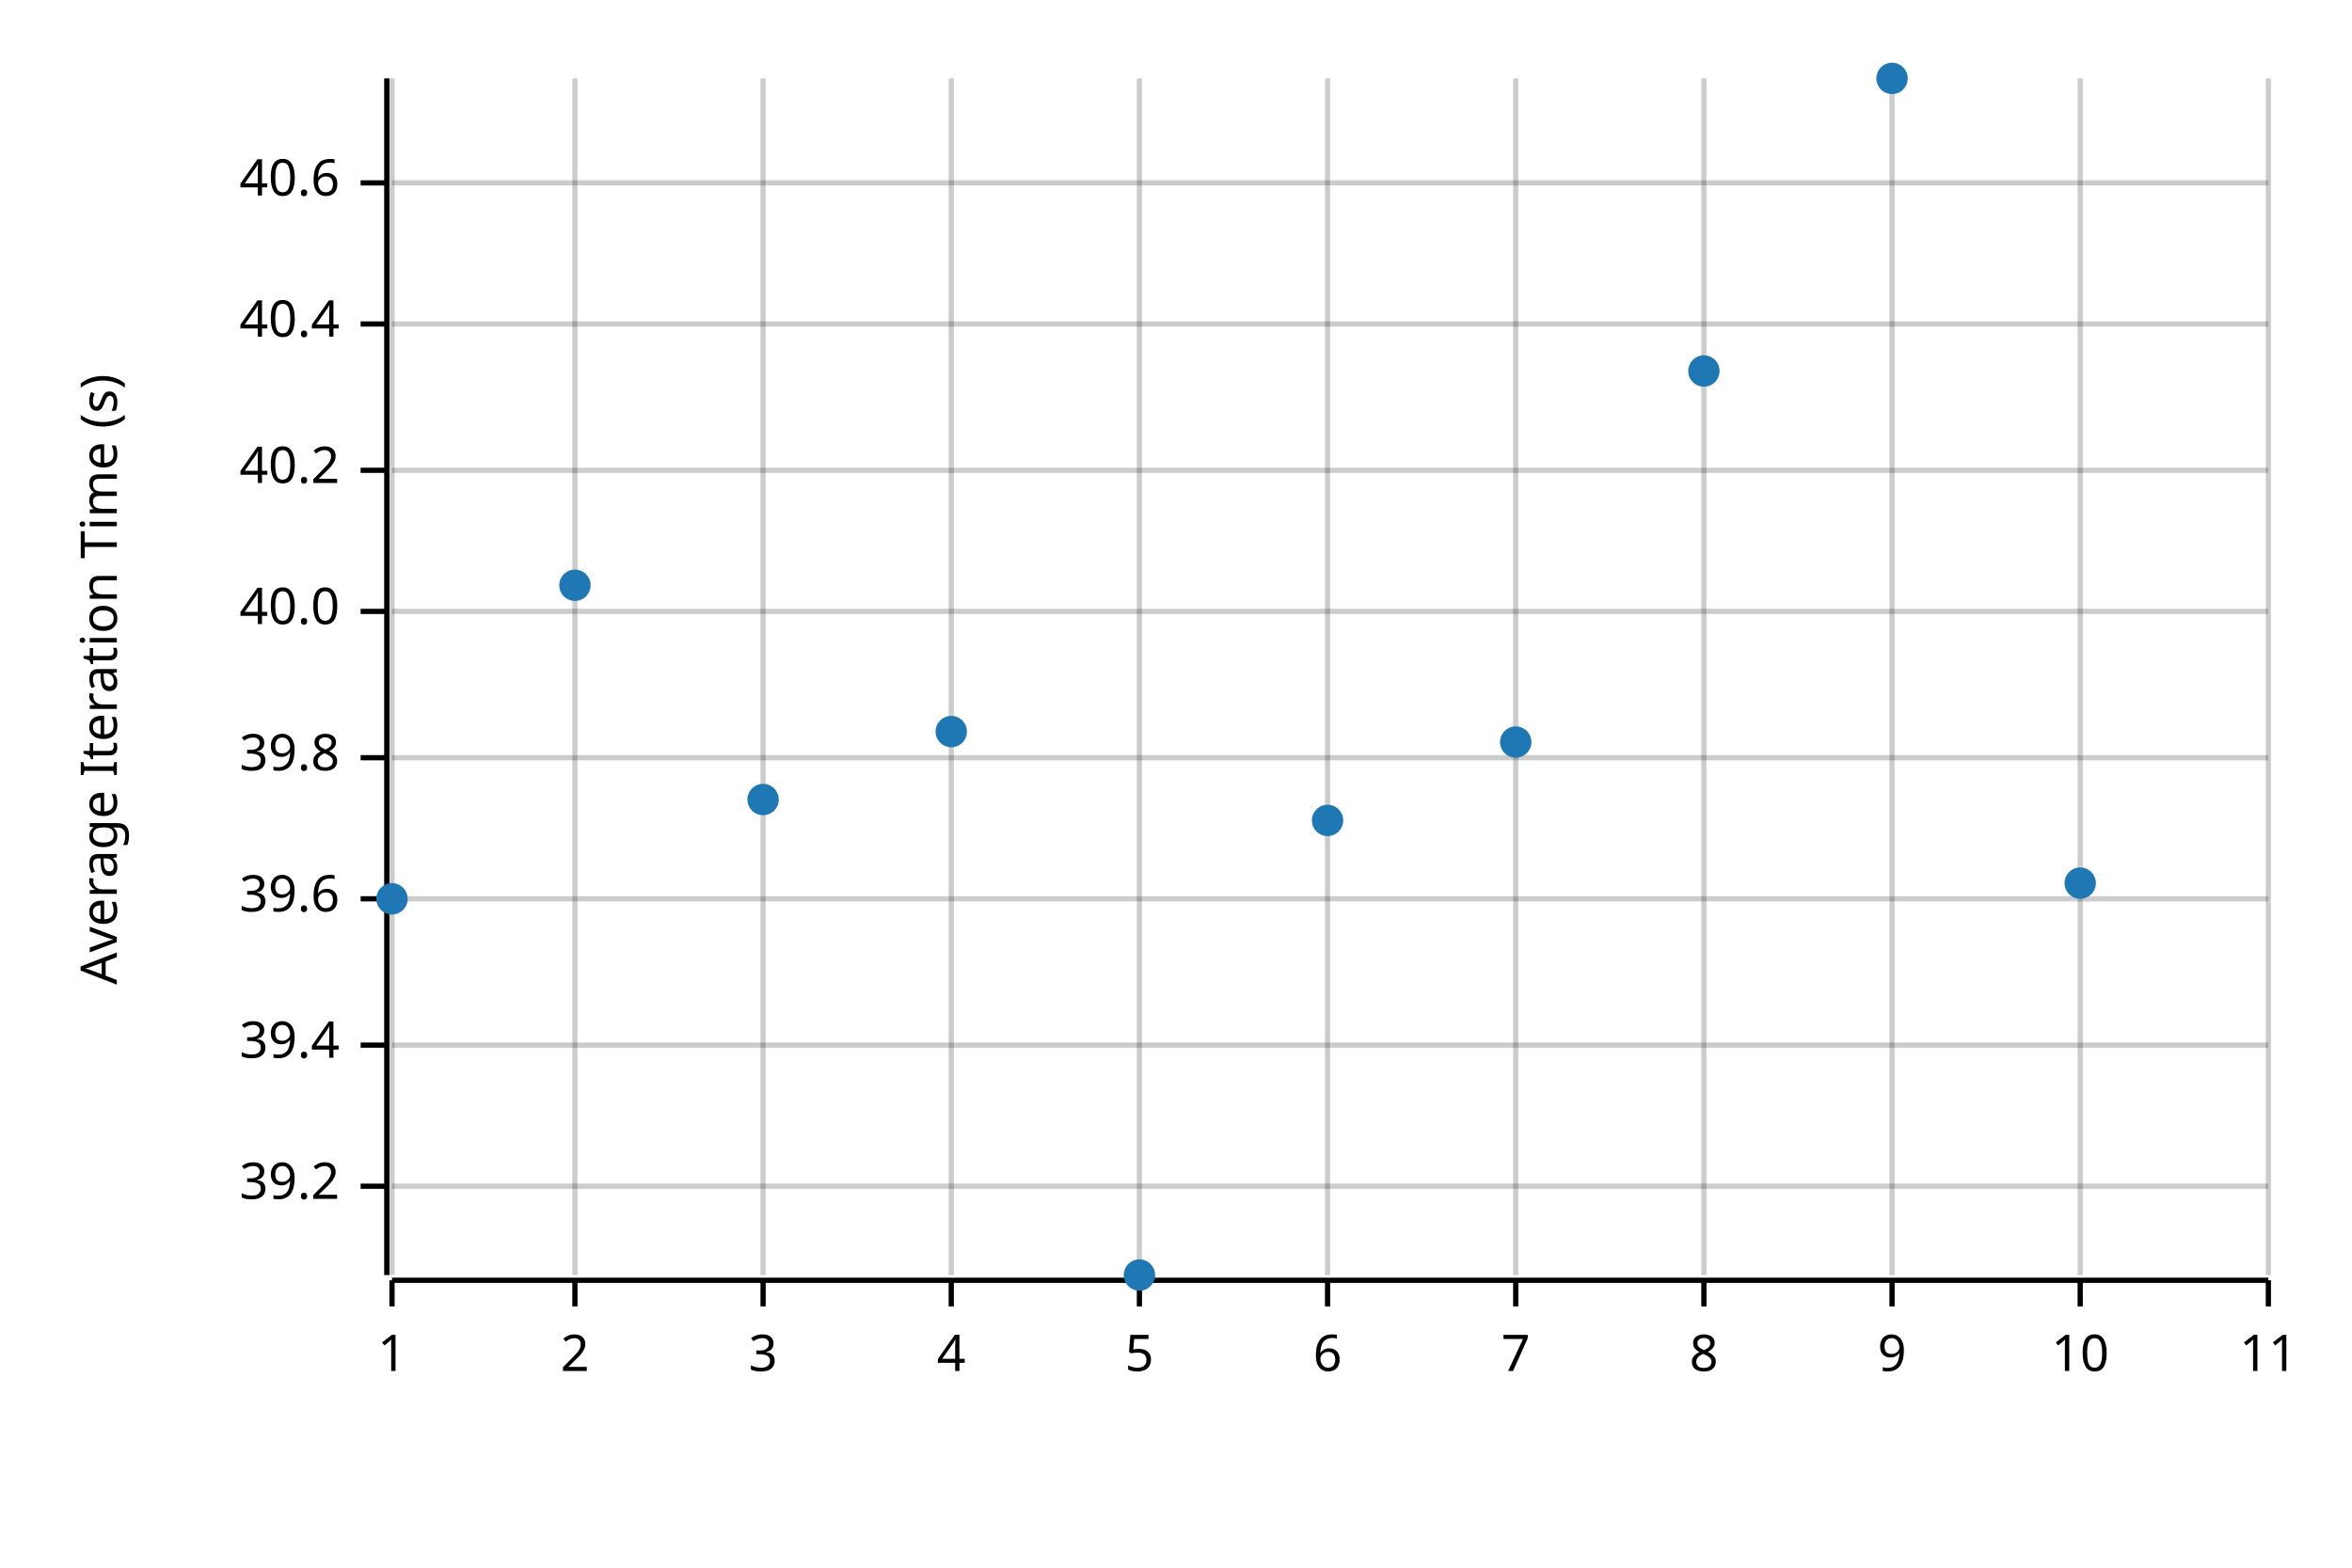
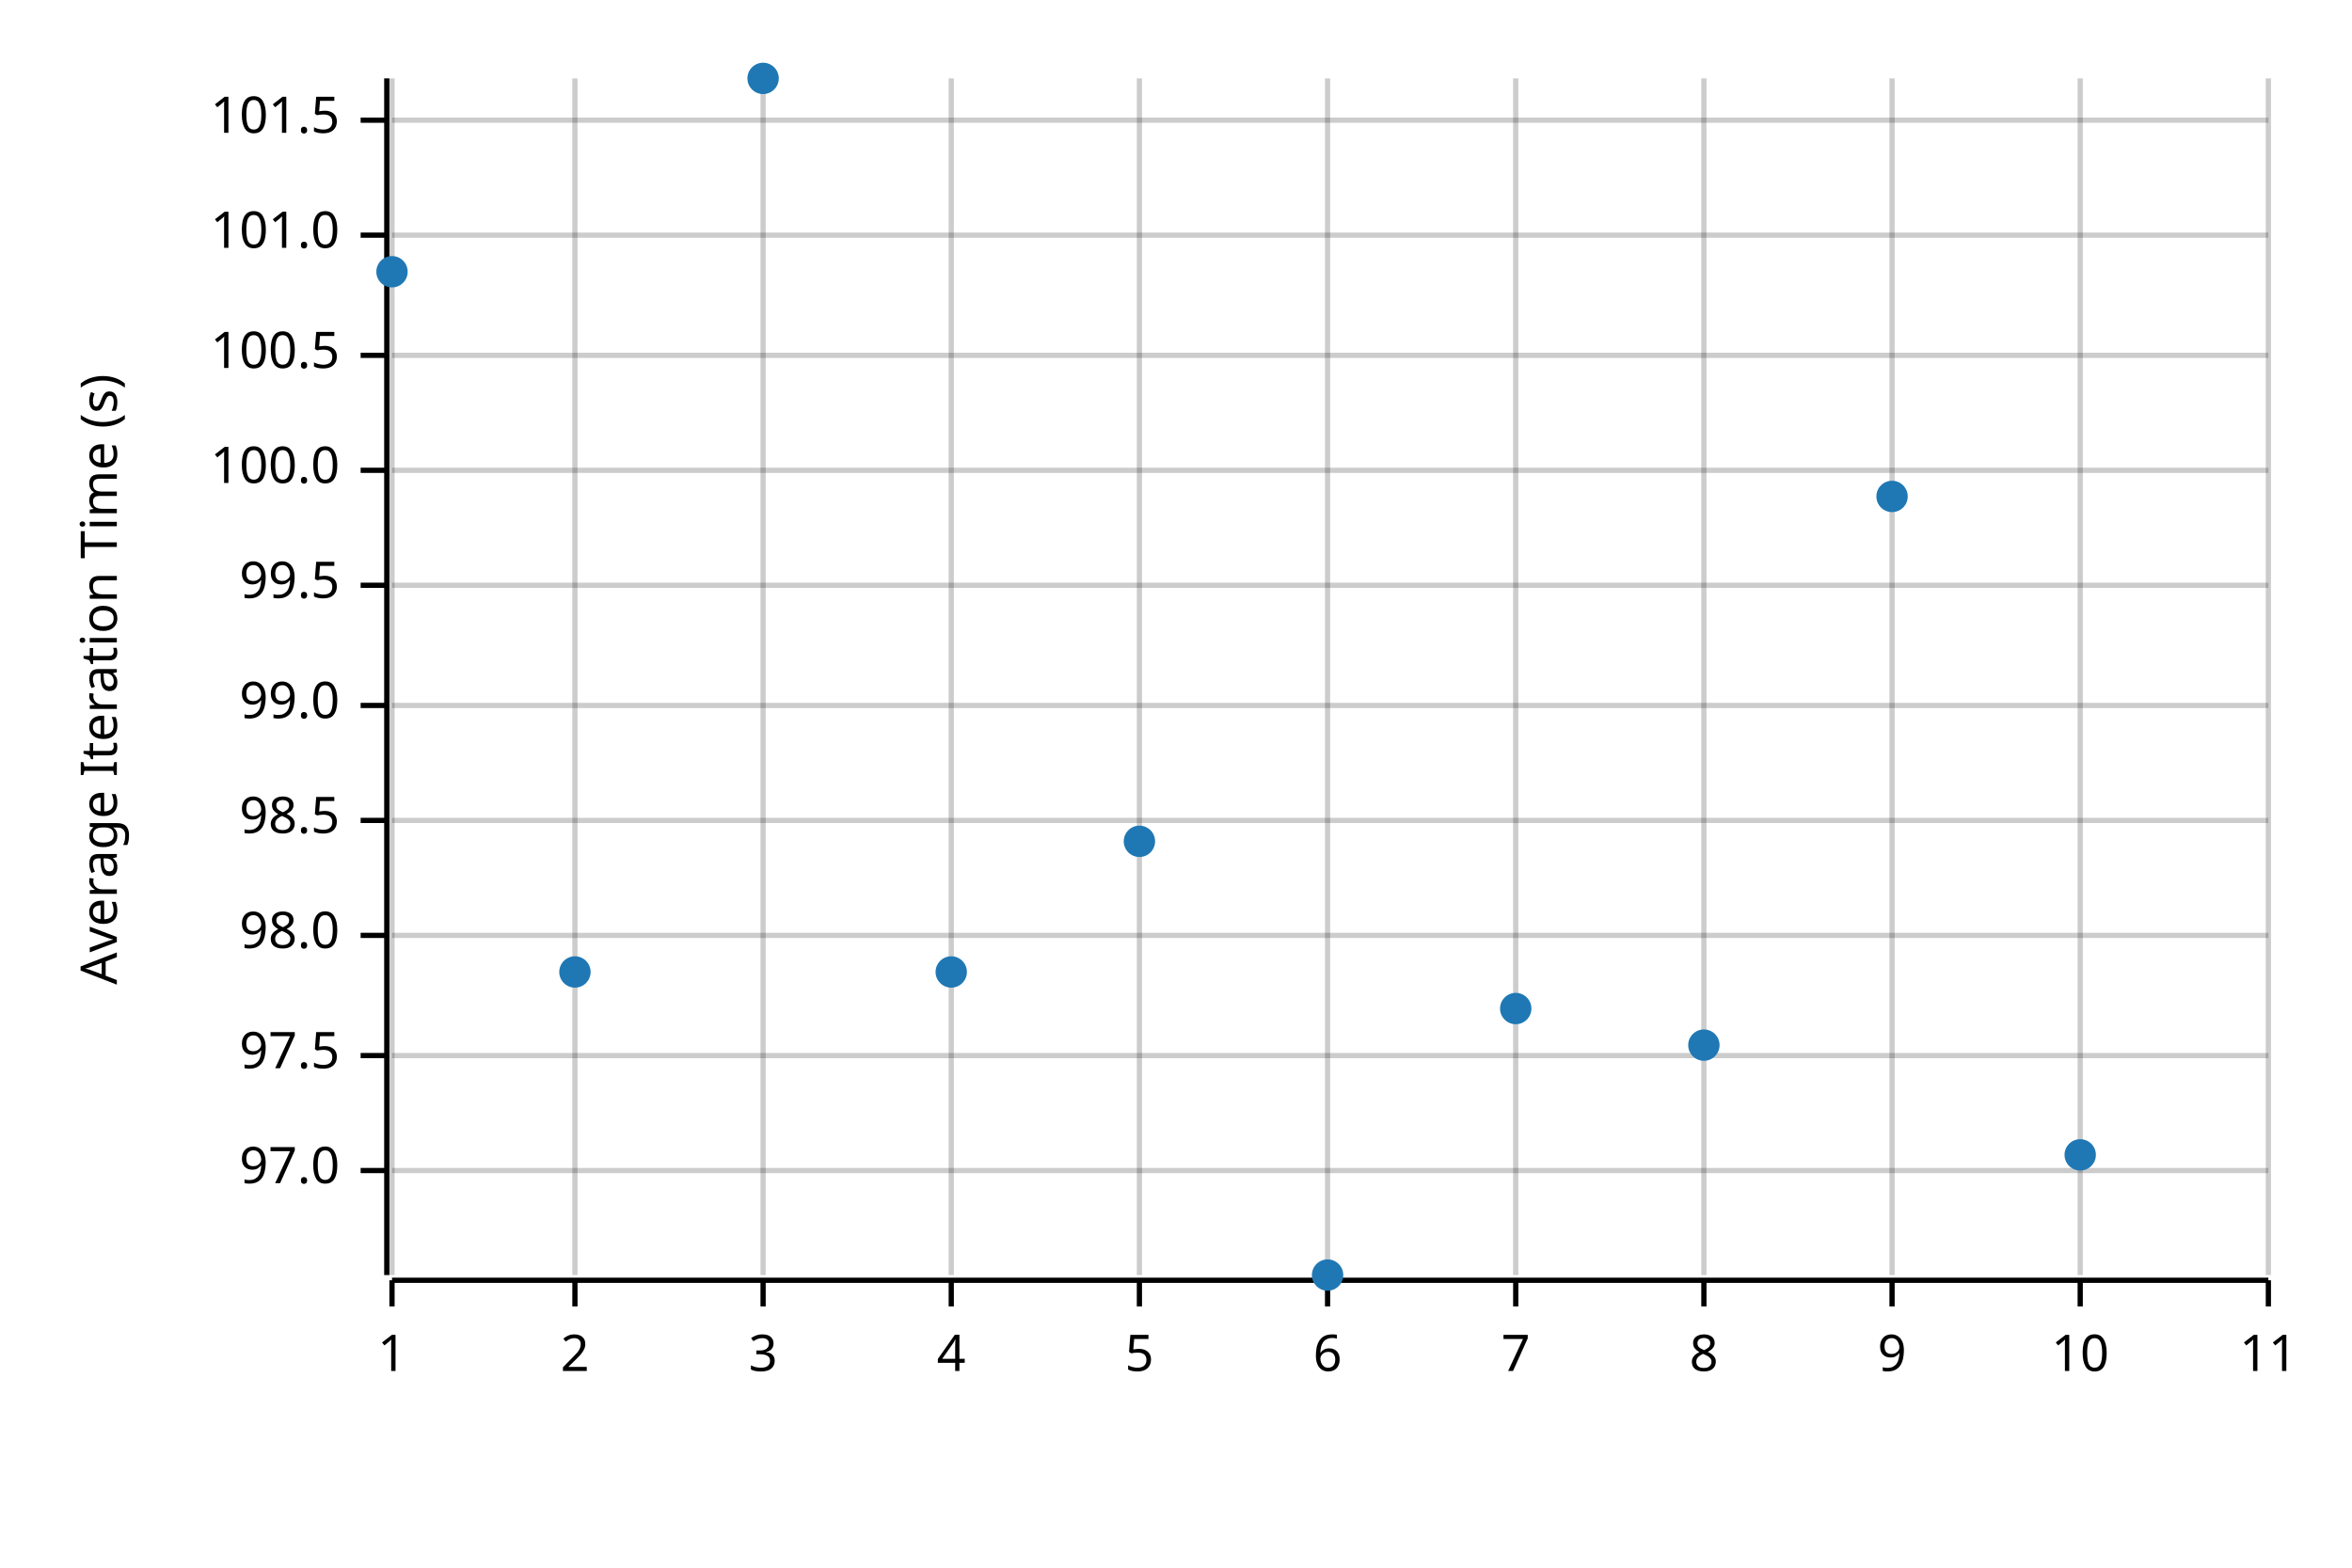
<svg xmlns="http://www.w3.org/2000/svg" width="450" height="300" viewBox="0 0 450 300">
  <text x="15" y="130" dy="0.76em" text-anchor="middle" font-family="sans-serif" font-size="9.677" opacity="1" fill="#000000" transform="rotate(270, 15, 130)">
Average Iteration Time (s)
</text>
  <line opacity="0.2" stroke="#000000" stroke-width="1" x1="75" y1="244" x2="75" y2="15" />
  <line opacity="0.2" stroke="#000000" stroke-width="1" x1="110" y1="244" x2="110" y2="15" />
  <line opacity="0.2" stroke="#000000" stroke-width="1" x1="146" y1="244" x2="146" y2="15" />
  <line opacity="0.2" stroke="#000000" stroke-width="1" x1="182" y1="244" x2="182" y2="15" />
  <line opacity="0.2" stroke="#000000" stroke-width="1" x1="218" y1="244" x2="218" y2="15" />
  <line opacity="0.2" stroke="#000000" stroke-width="1" x1="254" y1="244" x2="254" y2="15" />
  <line opacity="0.2" stroke="#000000" stroke-width="1" x1="290" y1="244" x2="290" y2="15" />
  <line opacity="0.2" stroke="#000000" stroke-width="1" x1="326" y1="244" x2="326" y2="15" />
  <line opacity="0.2" stroke="#000000" stroke-width="1" x1="362" y1="244" x2="362" y2="15" />
  <line opacity="0.2" stroke="#000000" stroke-width="1" x1="398" y1="244" x2="398" y2="15" />
  <line opacity="0.2" stroke="#000000" stroke-width="1" x1="434" y1="244" x2="434" y2="15" />
-   <line opacity="0.2" stroke="#000000" stroke-width="1" x1="75" y1="227" x2="434" y2="227" />
-   <line opacity="0.2" stroke="#000000" stroke-width="1" x1="75" y1="200" x2="434" y2="200" />
-   <line opacity="0.2" stroke="#000000" stroke-width="1" x1="75" y1="172" x2="434" y2="172" />
-   <line opacity="0.2" stroke="#000000" stroke-width="1" x1="75" y1="145" x2="434" y2="145" />
-   <line opacity="0.2" stroke="#000000" stroke-width="1" x1="75" y1="117" x2="434" y2="117" />
+   <line opacity="0.2" stroke="#000000" stroke-width="1" x1="75" y1="224" x2="434" y2="224" />
+   <line opacity="0.2" stroke="#000000" stroke-width="1" x1="75" y1="202" x2="434" y2="202" />
+   <line opacity="0.2" stroke="#000000" stroke-width="1" x1="75" y1="179" x2="434" y2="179" />
+   <line opacity="0.2" stroke="#000000" stroke-width="1" x1="75" y1="157" x2="434" y2="157" />
+   <line opacity="0.2" stroke="#000000" stroke-width="1" x1="75" y1="135" x2="434" y2="135" />
+   <line opacity="0.2" stroke="#000000" stroke-width="1" x1="75" y1="112" x2="434" y2="112" />
  <line opacity="0.2" stroke="#000000" stroke-width="1" x1="75" y1="90" x2="434" y2="90" />
-   <line opacity="0.2" stroke="#000000" stroke-width="1" x1="75" y1="62" x2="434" y2="62" />
-   <line opacity="0.2" stroke="#000000" stroke-width="1" x1="75" y1="35" x2="434" y2="35" />
+   <line opacity="0.2" stroke="#000000" stroke-width="1" x1="75" y1="68" x2="434" y2="68" />
+   <line opacity="0.2" stroke="#000000" stroke-width="1" x1="75" y1="45" x2="434" y2="45" />
+   <line opacity="0.2" stroke="#000000" stroke-width="1" x1="75" y1="23" x2="434" y2="23" />
  <polyline fill="none" opacity="1" stroke="#000000" stroke-width="1" points="74,15 74,244 " />
-   <text x="65" y="227" dy="0.5ex" text-anchor="end" font-family="sans-serif" font-size="9.677" opacity="1" fill="#000000">
- 39.2
+   <text x="65" y="224" dy="0.5ex" text-anchor="end" font-family="sans-serif" font-size="9.677" opacity="1" fill="#000000">
+ 97.0
</text>
-   <polyline fill="none" opacity="1" stroke="#000000" stroke-width="1" points="69,227 74,227 " />
-   <text x="65" y="200" dy="0.5ex" text-anchor="end" font-family="sans-serif" font-size="9.677" opacity="1" fill="#000000">
- 39.4
+   <polyline fill="none" opacity="1" stroke="#000000" stroke-width="1" points="69,224 74,224 " />
+   <text x="65" y="202" dy="0.5ex" text-anchor="end" font-family="sans-serif" font-size="9.677" opacity="1" fill="#000000">
+ 97.5
</text>
-   <polyline fill="none" opacity="1" stroke="#000000" stroke-width="1" points="69,200 74,200 " />
-   <text x="65" y="172" dy="0.5ex" text-anchor="end" font-family="sans-serif" font-size="9.677" opacity="1" fill="#000000">
- 39.6
+   <polyline fill="none" opacity="1" stroke="#000000" stroke-width="1" points="69,202 74,202 " />
+   <text x="65" y="179" dy="0.5ex" text-anchor="end" font-family="sans-serif" font-size="9.677" opacity="1" fill="#000000">
+ 98.0
</text>
-   <polyline fill="none" opacity="1" stroke="#000000" stroke-width="1" points="69,172 74,172 " />
-   <text x="65" y="145" dy="0.5ex" text-anchor="end" font-family="sans-serif" font-size="9.677" opacity="1" fill="#000000">
- 39.8
+   <polyline fill="none" opacity="1" stroke="#000000" stroke-width="1" points="69,179 74,179 " />
+   <text x="65" y="157" dy="0.5ex" text-anchor="end" font-family="sans-serif" font-size="9.677" opacity="1" fill="#000000">
+ 98.5
</text>
-   <polyline fill="none" opacity="1" stroke="#000000" stroke-width="1" points="69,145 74,145 " />
-   <text x="65" y="117" dy="0.5ex" text-anchor="end" font-family="sans-serif" font-size="9.677" opacity="1" fill="#000000">
- 40.0
+   <polyline fill="none" opacity="1" stroke="#000000" stroke-width="1" points="69,157 74,157 " />
+   <text x="65" y="135" dy="0.5ex" text-anchor="end" font-family="sans-serif" font-size="9.677" opacity="1" fill="#000000">
+ 99.0
</text>
-   <polyline fill="none" opacity="1" stroke="#000000" stroke-width="1" points="69,117 74,117 " />
+   <polyline fill="none" opacity="1" stroke="#000000" stroke-width="1" points="69,135 74,135 " />
+   <text x="65" y="112" dy="0.5ex" text-anchor="end" font-family="sans-serif" font-size="9.677" opacity="1" fill="#000000">
+ 99.5
+ </text>
+   <polyline fill="none" opacity="1" stroke="#000000" stroke-width="1" points="69,112 74,112 " />
  <text x="65" y="90" dy="0.5ex" text-anchor="end" font-family="sans-serif" font-size="9.677" opacity="1" fill="#000000">
- 40.2
+ 100.0
</text>
  <polyline fill="none" opacity="1" stroke="#000000" stroke-width="1" points="69,90 74,90 " />
-   <text x="65" y="62" dy="0.5ex" text-anchor="end" font-family="sans-serif" font-size="9.677" opacity="1" fill="#000000">
- 40.4
+   <text x="65" y="68" dy="0.5ex" text-anchor="end" font-family="sans-serif" font-size="9.677" opacity="1" fill="#000000">
+ 100.5
</text>
-   <polyline fill="none" opacity="1" stroke="#000000" stroke-width="1" points="69,62 74,62 " />
-   <text x="65" y="35" dy="0.5ex" text-anchor="end" font-family="sans-serif" font-size="9.677" opacity="1" fill="#000000">
- 40.6
+   <polyline fill="none" opacity="1" stroke="#000000" stroke-width="1" points="69,68 74,68 " />
+   <text x="65" y="45" dy="0.5ex" text-anchor="end" font-family="sans-serif" font-size="9.677" opacity="1" fill="#000000">
+ 101.0
</text>
-   <polyline fill="none" opacity="1" stroke="#000000" stroke-width="1" points="69,35 74,35 " />
+   <polyline fill="none" opacity="1" stroke="#000000" stroke-width="1" points="69,45 74,45 " />
+   <text x="65" y="23" dy="0.5ex" text-anchor="end" font-family="sans-serif" font-size="9.677" opacity="1" fill="#000000">
+ 101.5
+ </text>
+   <polyline fill="none" opacity="1" stroke="#000000" stroke-width="1" points="69,23 74,23 " />
  <polyline fill="none" opacity="1" stroke="#000000" stroke-width="1" points="75,245 434,245 " />
  <text x="75" y="255" dy="0.76em" text-anchor="middle" font-family="sans-serif" font-size="9.677" opacity="1" fill="#000000">
1
</text>
  <polyline fill="none" opacity="1" stroke="#000000" stroke-width="1" points="75,245 75,250 " />
  <text x="110" y="255" dy="0.76em" text-anchor="middle" font-family="sans-serif" font-size="9.677" opacity="1" fill="#000000">
2
</text>
  <polyline fill="none" opacity="1" stroke="#000000" stroke-width="1" points="110,245 110,250 " />
  <text x="146" y="255" dy="0.76em" text-anchor="middle" font-family="sans-serif" font-size="9.677" opacity="1" fill="#000000">
3
</text>
  <polyline fill="none" opacity="1" stroke="#000000" stroke-width="1" points="146,245 146,250 " />
  <text x="182" y="255" dy="0.76em" text-anchor="middle" font-family="sans-serif" font-size="9.677" opacity="1" fill="#000000">
4
</text>
  <polyline fill="none" opacity="1" stroke="#000000" stroke-width="1" points="182,245 182,250 " />
  <text x="218" y="255" dy="0.76em" text-anchor="middle" font-family="sans-serif" font-size="9.677" opacity="1" fill="#000000">
5
</text>
  <polyline fill="none" opacity="1" stroke="#000000" stroke-width="1" points="218,245 218,250 " />
  <text x="254" y="255" dy="0.76em" text-anchor="middle" font-family="sans-serif" font-size="9.677" opacity="1" fill="#000000">
6
</text>
  <polyline fill="none" opacity="1" stroke="#000000" stroke-width="1" points="254,245 254,250 " />
  <text x="290" y="255" dy="0.76em" text-anchor="middle" font-family="sans-serif" font-size="9.677" opacity="1" fill="#000000">
7
</text>
  <polyline fill="none" opacity="1" stroke="#000000" stroke-width="1" points="290,245 290,250 " />
  <text x="326" y="255" dy="0.76em" text-anchor="middle" font-family="sans-serif" font-size="9.677" opacity="1" fill="#000000">
8
</text>
  <polyline fill="none" opacity="1" stroke="#000000" stroke-width="1" points="326,245 326,250 " />
  <text x="362" y="255" dy="0.76em" text-anchor="middle" font-family="sans-serif" font-size="9.677" opacity="1" fill="#000000">
9
</text>
  <polyline fill="none" opacity="1" stroke="#000000" stroke-width="1" points="362,245 362,250 " />
  <text x="398" y="255" dy="0.76em" text-anchor="middle" font-family="sans-serif" font-size="9.677" opacity="1" fill="#000000">
10
</text>
  <polyline fill="none" opacity="1" stroke="#000000" stroke-width="1" points="398,245 398,250 " />
  <text x="434" y="255" dy="0.76em" text-anchor="middle" font-family="sans-serif" font-size="9.677" opacity="1" fill="#000000">
11
</text>
  <polyline fill="none" opacity="1" stroke="#000000" stroke-width="1" points="434,245 434,250 " />
-   <circle cx="75" cy="172" r="3" opacity="1" fill="#1F78B4" stroke="none" stroke-width="1" />
-   <circle cx="110" cy="112" r="3" opacity="1" fill="#1F78B4" stroke="none" stroke-width="1" />
-   <circle cx="146" cy="153" r="3" opacity="1" fill="#1F78B4" stroke="none" stroke-width="1" />
-   <circle cx="182" cy="140" r="3" opacity="1" fill="#1F78B4" stroke="none" stroke-width="1" />
-   <circle cx="218" cy="244" r="3" opacity="1" fill="#1F78B4" stroke="none" stroke-width="1" />
-   <circle cx="254" cy="157" r="3" opacity="1" fill="#1F78B4" stroke="none" stroke-width="1" />
-   <circle cx="290" cy="142" r="3" opacity="1" fill="#1F78B4" stroke="none" stroke-width="1" />
-   <circle cx="326" cy="71" r="3" opacity="1" fill="#1F78B4" stroke="none" stroke-width="1" />
-   <circle cx="362" cy="15" r="3" opacity="1" fill="#1F78B4" stroke="none" stroke-width="1" />
-   <circle cx="398" cy="169" r="3" opacity="1" fill="#1F78B4" stroke="none" stroke-width="1" />
+   <circle cx="75" cy="52" r="3" opacity="1" fill="#1F78B4" stroke="none" stroke-width="1" />
+   <circle cx="110" cy="186" r="3" opacity="1" fill="#1F78B4" stroke="none" stroke-width="1" />
+   <circle cx="146" cy="15" r="3" opacity="1" fill="#1F78B4" stroke="none" stroke-width="1" />
+   <circle cx="182" cy="186" r="3" opacity="1" fill="#1F78B4" stroke="none" stroke-width="1" />
+   <circle cx="218" cy="161" r="3" opacity="1" fill="#1F78B4" stroke="none" stroke-width="1" />
+   <circle cx="254" cy="244" r="3" opacity="1" fill="#1F78B4" stroke="none" stroke-width="1" />
+   <circle cx="290" cy="193" r="3" opacity="1" fill="#1F78B4" stroke="none" stroke-width="1" />
+   <circle cx="326" cy="200" r="3" opacity="1" fill="#1F78B4" stroke="none" stroke-width="1" />
+   <circle cx="362" cy="95" r="3" opacity="1" fill="#1F78B4" stroke="none" stroke-width="1" />
+   <circle cx="398" cy="221" r="3" opacity="1" fill="#1F78B4" stroke="none" stroke-width="1" />
</svg>
